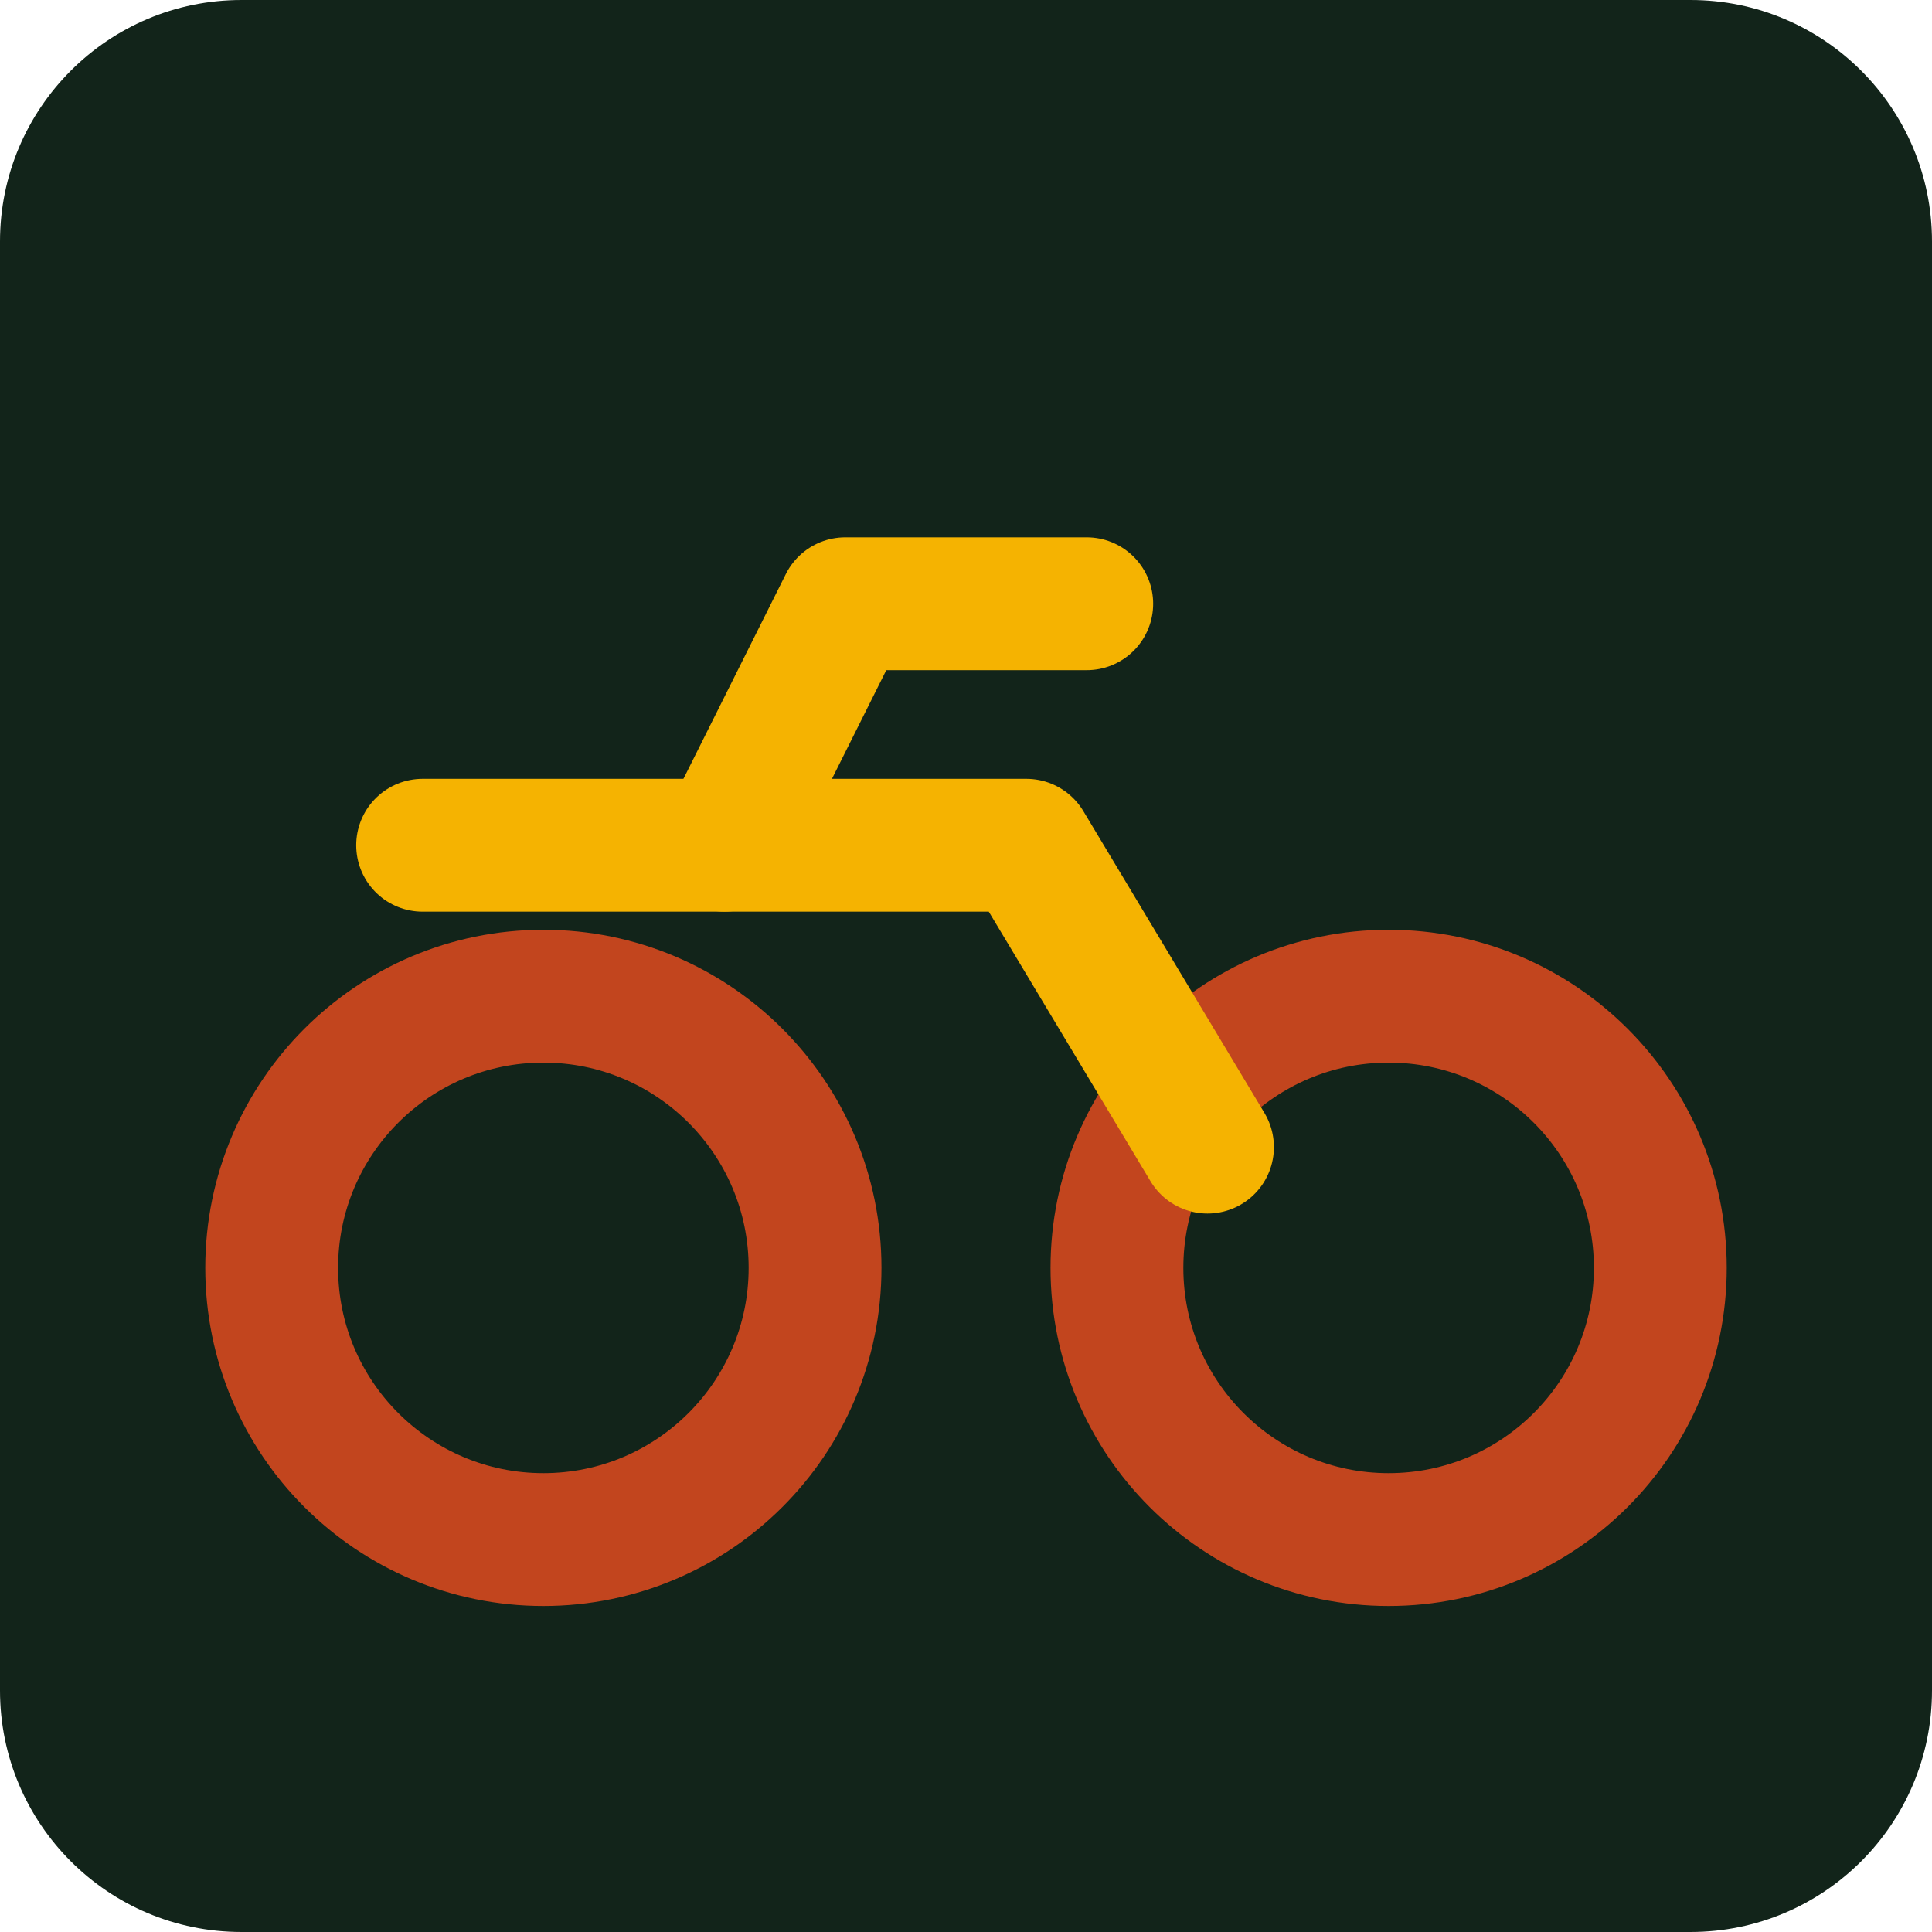
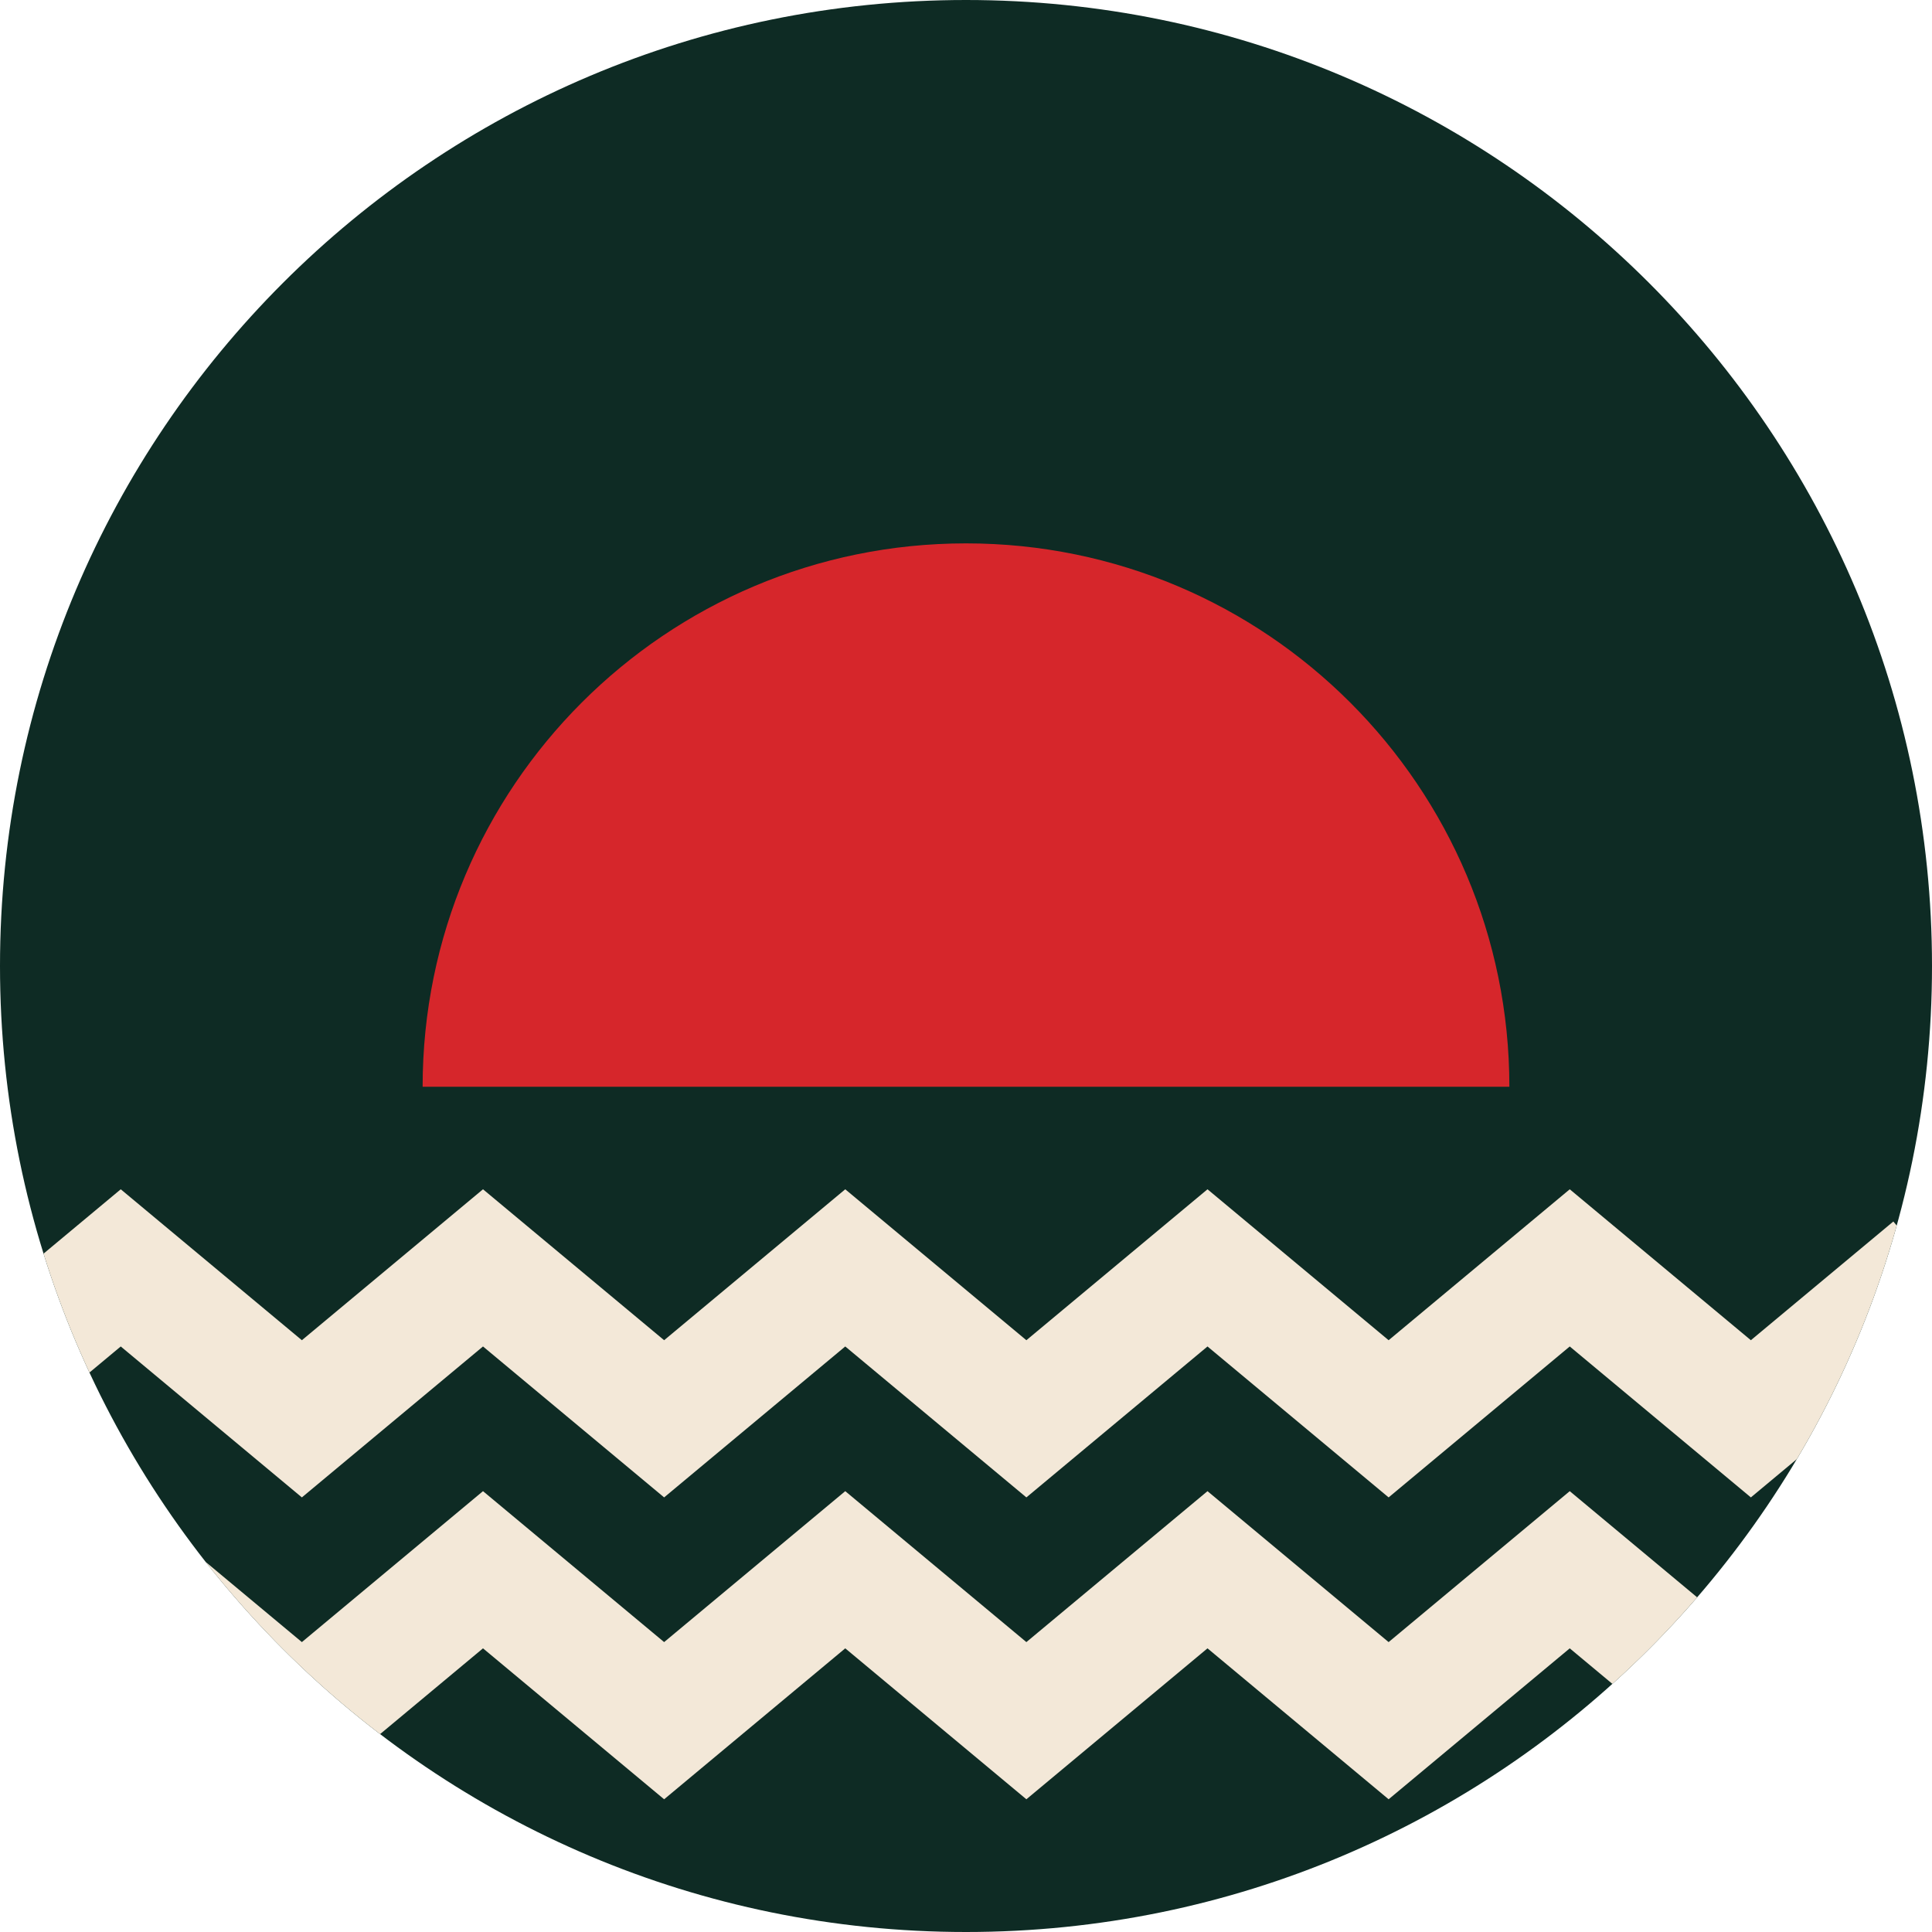
<svg xmlns="http://www.w3.org/2000/svg" viewBox="0 0 32 32">
-   <rect width="32" height="32" rx="4" fill="#12241a" />
-   <circle cx="9" cy="21" r="4.5" fill="none" stroke="#c2451e" stroke-width="2.2" />
-   <circle cx="23" cy="21" r="4.5" fill="none" stroke="#c2451e" stroke-width="2.2" />
-   <path d="M7 14h10l3 5" fill="none" stroke="#f5b301" stroke-width="2.2" stroke-linecap="round" stroke-linejoin="round" />
-   <path d="M12 14l2-4h4" fill="none" stroke="#f5b301" stroke-width="2.2" stroke-linecap="round" stroke-linejoin="round" />
+   <defs>
+     <clipPath id="c">
+       <circle cx="16" cy="16" r="16" />
+     </clipPath>
+   </defs>
+   <circle cx="16" cy="16" r="16" fill="#0E2B24" />
+   <path d="M7 18a9 9 0 0 1 18 0z" fill="#D6262B" />
+   <g clip-path="url(#c)" fill="none" stroke="#F3E8D8" stroke-width="2" stroke-linejoin="miter">
+     <path d="M-1 23.5l3-2.5 3 2.5 3-2.5 3 2.5 3-2.5 3 2.5 3-2.5 3 2.5 3-2.5 3 2.5 3-2.5" />
+     <path d="M-1 28.5l3-2.5 3 2.5 3-2.5 3 2.5 3-2.5 3 2.5 3-2.5 3 2.5 3-2.5 3 2.5 3-2.5" />
+   </g>
</svg>
